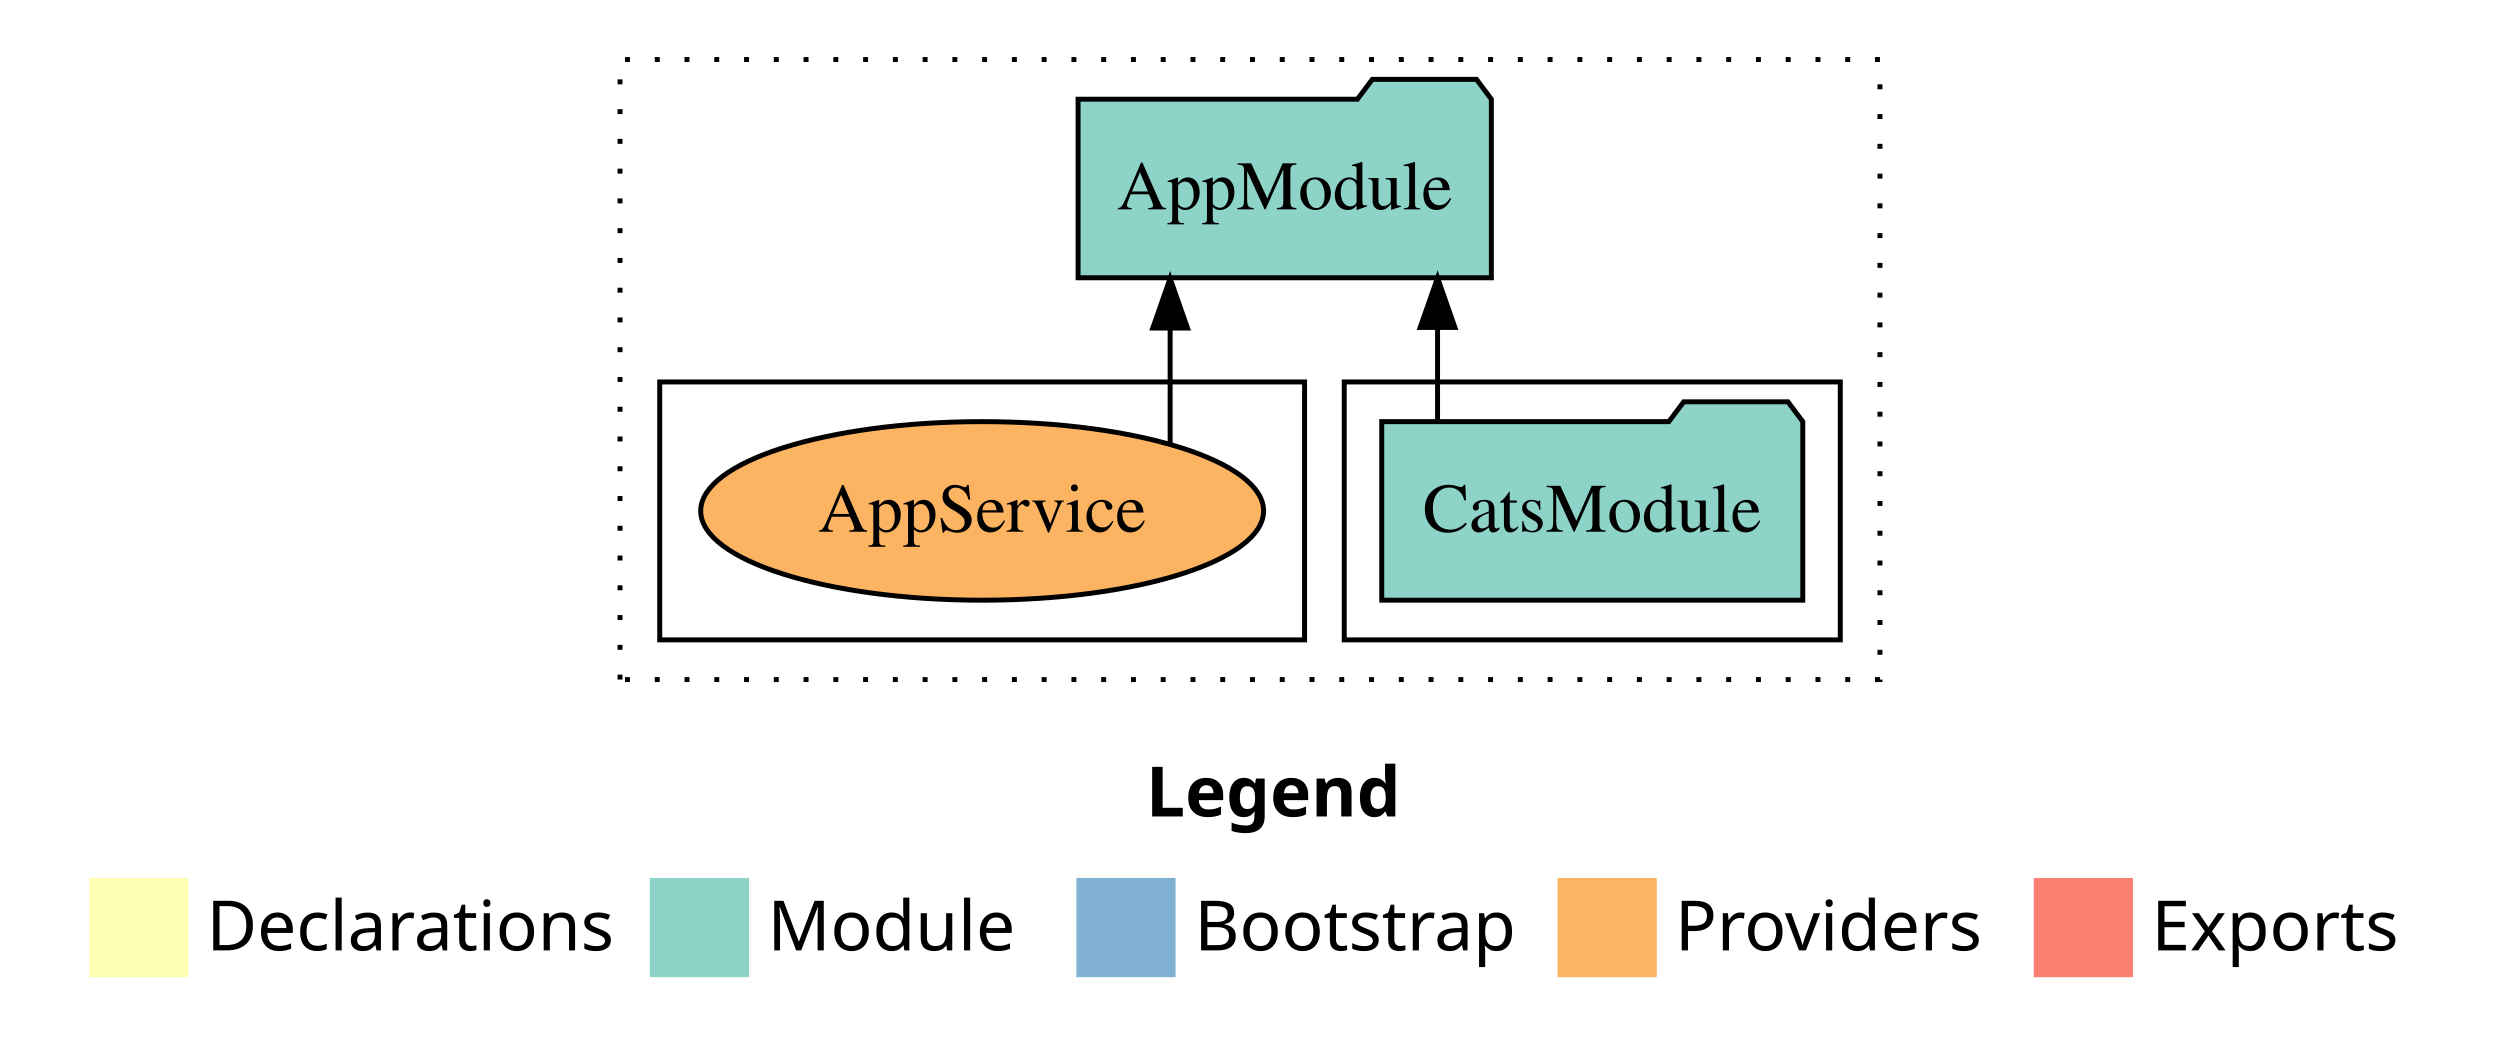
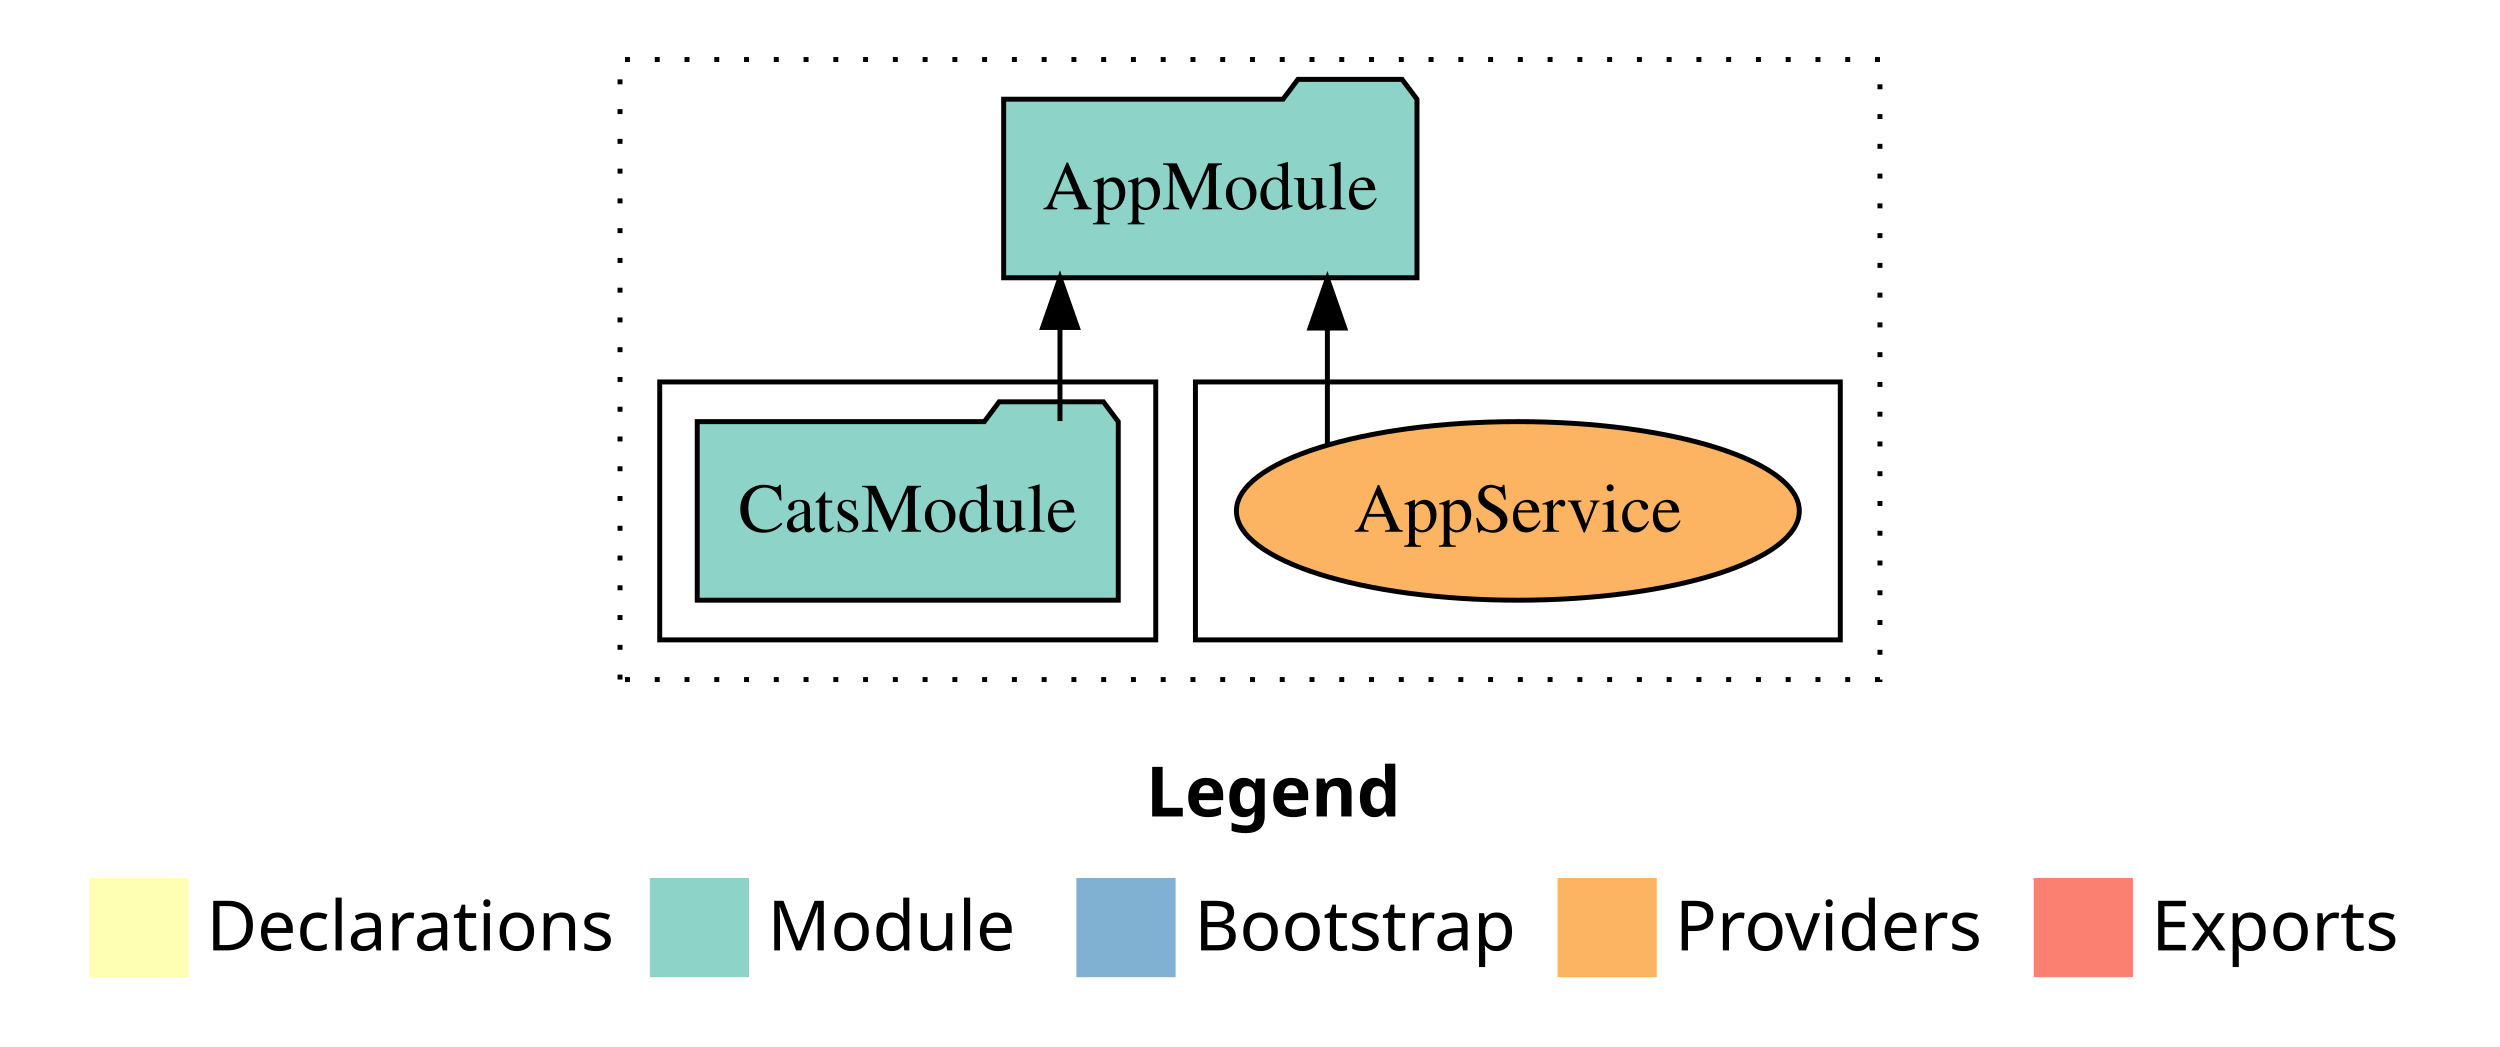
<svg xmlns="http://www.w3.org/2000/svg" width="504pt" height="211pt" viewBox="0.00 0.00 504.00 211.00">
  <g id="graph0" class="graph" transform="scale(1 1) rotate(0) translate(4 207)">
    <polygon fill="white" stroke="transparent" points="-4,4 -4,-207 500,-207 500,4 -4,4" />
    <text text-anchor="start" x="227.01" y="-42.4" font-family="sans-serif" font-weight="bold" font-size="14.00">Legend</text>
    <polygon fill="#ffffb3" stroke="transparent" points="14,-10 14,-30 34,-30 34,-10 14,-10" />
    <text text-anchor="start" x="37.63" y="-15.4" font-family="sans-serif" font-size="14.00">  Declarations</text>
    <polygon fill="#8dd3c7" stroke="transparent" points="127,-10 127,-30 147,-30 147,-10 127,-10" />
    <text text-anchor="start" x="150.73" y="-15.4" font-family="sans-serif" font-size="14.00">  Module</text>
    <polygon fill="#80b1d3" stroke="transparent" points="213,-10 213,-30 233,-30 233,-10 213,-10" />
    <text text-anchor="start" x="236.78" y="-15.4" font-family="sans-serif" font-size="14.00">  Bootstrap</text>
    <polygon fill="#fdb462" stroke="transparent" points="310,-10 310,-30 330,-30 330,-10 310,-10" />
    <text text-anchor="start" x="333.67" y="-15.4" font-family="sans-serif" font-size="14.00">  Providers</text>
    <polygon fill="#fb8072" stroke="transparent" points="406,-10 406,-30 426,-30 426,-10 406,-10" />
    <text text-anchor="start" x="429.73" y="-15.4" font-family="sans-serif" font-size="14.00">  Exports</text>
    <g id="clust1" class="cluster">
      <polygon fill="none" stroke="black" stroke-dasharray="1,5" points="121,-70 121,-195 375,-195 375,-70 121,-70" />
    </g>
+     <g id="clust6" class="cluster">
+       <polygon fill="none" stroke="black" points="237,-78 237,-130 367,-130 367,-78 237,-78" />
+     </g>
    <g id="clust3" class="cluster">
-       <polygon fill="none" stroke="black" points="267,-78 267,-130 367,-130 367,-78 267,-78" />
-     </g>
-     <g id="clust6" class="cluster">
-       <polygon fill="none" stroke="black" points="129,-78 129,-130 259,-130 259,-78 129,-78" />
+       <polygon fill="none" stroke="black" points="129,-78 129,-130 229,-130 229,-78 129,-78" />
    </g>
    <g id="node1" class="node">
-       <polygon fill="#8dd3c7" stroke="black" points="359.44,-122 356.44,-126 335.44,-126 332.44,-122 274.56,-122 274.56,-86 359.44,-86 359.44,-122" />
-       <text text-anchor="middle" x="317" y="-99.8" font-family="Times,serif" font-size="14.00">CatsModule</text>
+       <polygon fill="#8dd3c7" stroke="black" points="221.44,-122 218.44,-126 197.44,-126 194.44,-122 136.56,-122 136.56,-86 221.44,-86 221.44,-122" />
+       <text text-anchor="middle" x="179" y="-99.8" font-family="Times,serif" font-size="14.00">CatsModule</text>
    </g>
    <g id="node2" class="node">
-       <polygon fill="#8dd3c7" stroke="black" points="296.66,-187 293.66,-191 272.66,-191 269.66,-187 213.34,-187 213.34,-151 296.66,-151 296.66,-187" />
-       <text text-anchor="middle" x="255" y="-164.8" font-family="Times,serif" font-size="14.00">AppModule</text>
+       <polygon fill="#8dd3c7" stroke="black" points="281.66,-187 278.66,-191 257.66,-191 254.66,-187 198.34,-187 198.34,-151 281.66,-151 281.66,-187" />
+       <text text-anchor="middle" x="240" y="-164.8" font-family="Times,serif" font-size="14.00">AppModule</text>
    </g>
    <g id="edge1" class="edge">
-       <path fill="none" stroke="black" d="M285.81,-122.11C285.81,-122.11 285.81,-140.99 285.81,-140.99" />
-       <polygon fill="black" stroke="black" points="282.31,-140.99 285.81,-150.99 289.31,-140.99 282.31,-140.99" />
+       <path fill="none" stroke="black" d="M209.69,-122.11C209.69,-122.11 209.69,-140.99 209.69,-140.99" />
+       <polygon fill="black" stroke="black" points="206.2,-140.99 209.69,-150.99 213.2,-140.99 206.2,-140.99" />
    </g>
    <g id="node3" class="node">
-       <ellipse fill="#fdb462" stroke="black" cx="194" cy="-104" rx="56.74" ry="18" />
-       <text text-anchor="middle" x="194" y="-99.8" font-family="Times,serif" font-size="14.00">AppService</text>
+       <ellipse fill="#fdb462" stroke="black" cx="302" cy="-104" rx="56.74" ry="18" />
+       <text text-anchor="middle" x="302" y="-99.8" font-family="Times,serif" font-size="14.00">AppService</text>
    </g>
    <g id="edge2" class="edge">
-       <path fill="none" stroke="black" d="M231.9,-117.47C231.9,-117.47 231.9,-140.86 231.9,-140.86" />
-       <polygon fill="black" stroke="black" points="228.4,-140.86 231.9,-150.86 235.4,-140.86 228.4,-140.86" />
+       <path fill="none" stroke="black" d="M263.6,-117.47C263.6,-117.47 263.6,-140.86 263.6,-140.86" />
+       <polygon fill="black" stroke="black" points="260.1,-140.86 263.6,-150.86 267.1,-140.86 260.1,-140.86" />
    </g>
  </g>
</svg>
